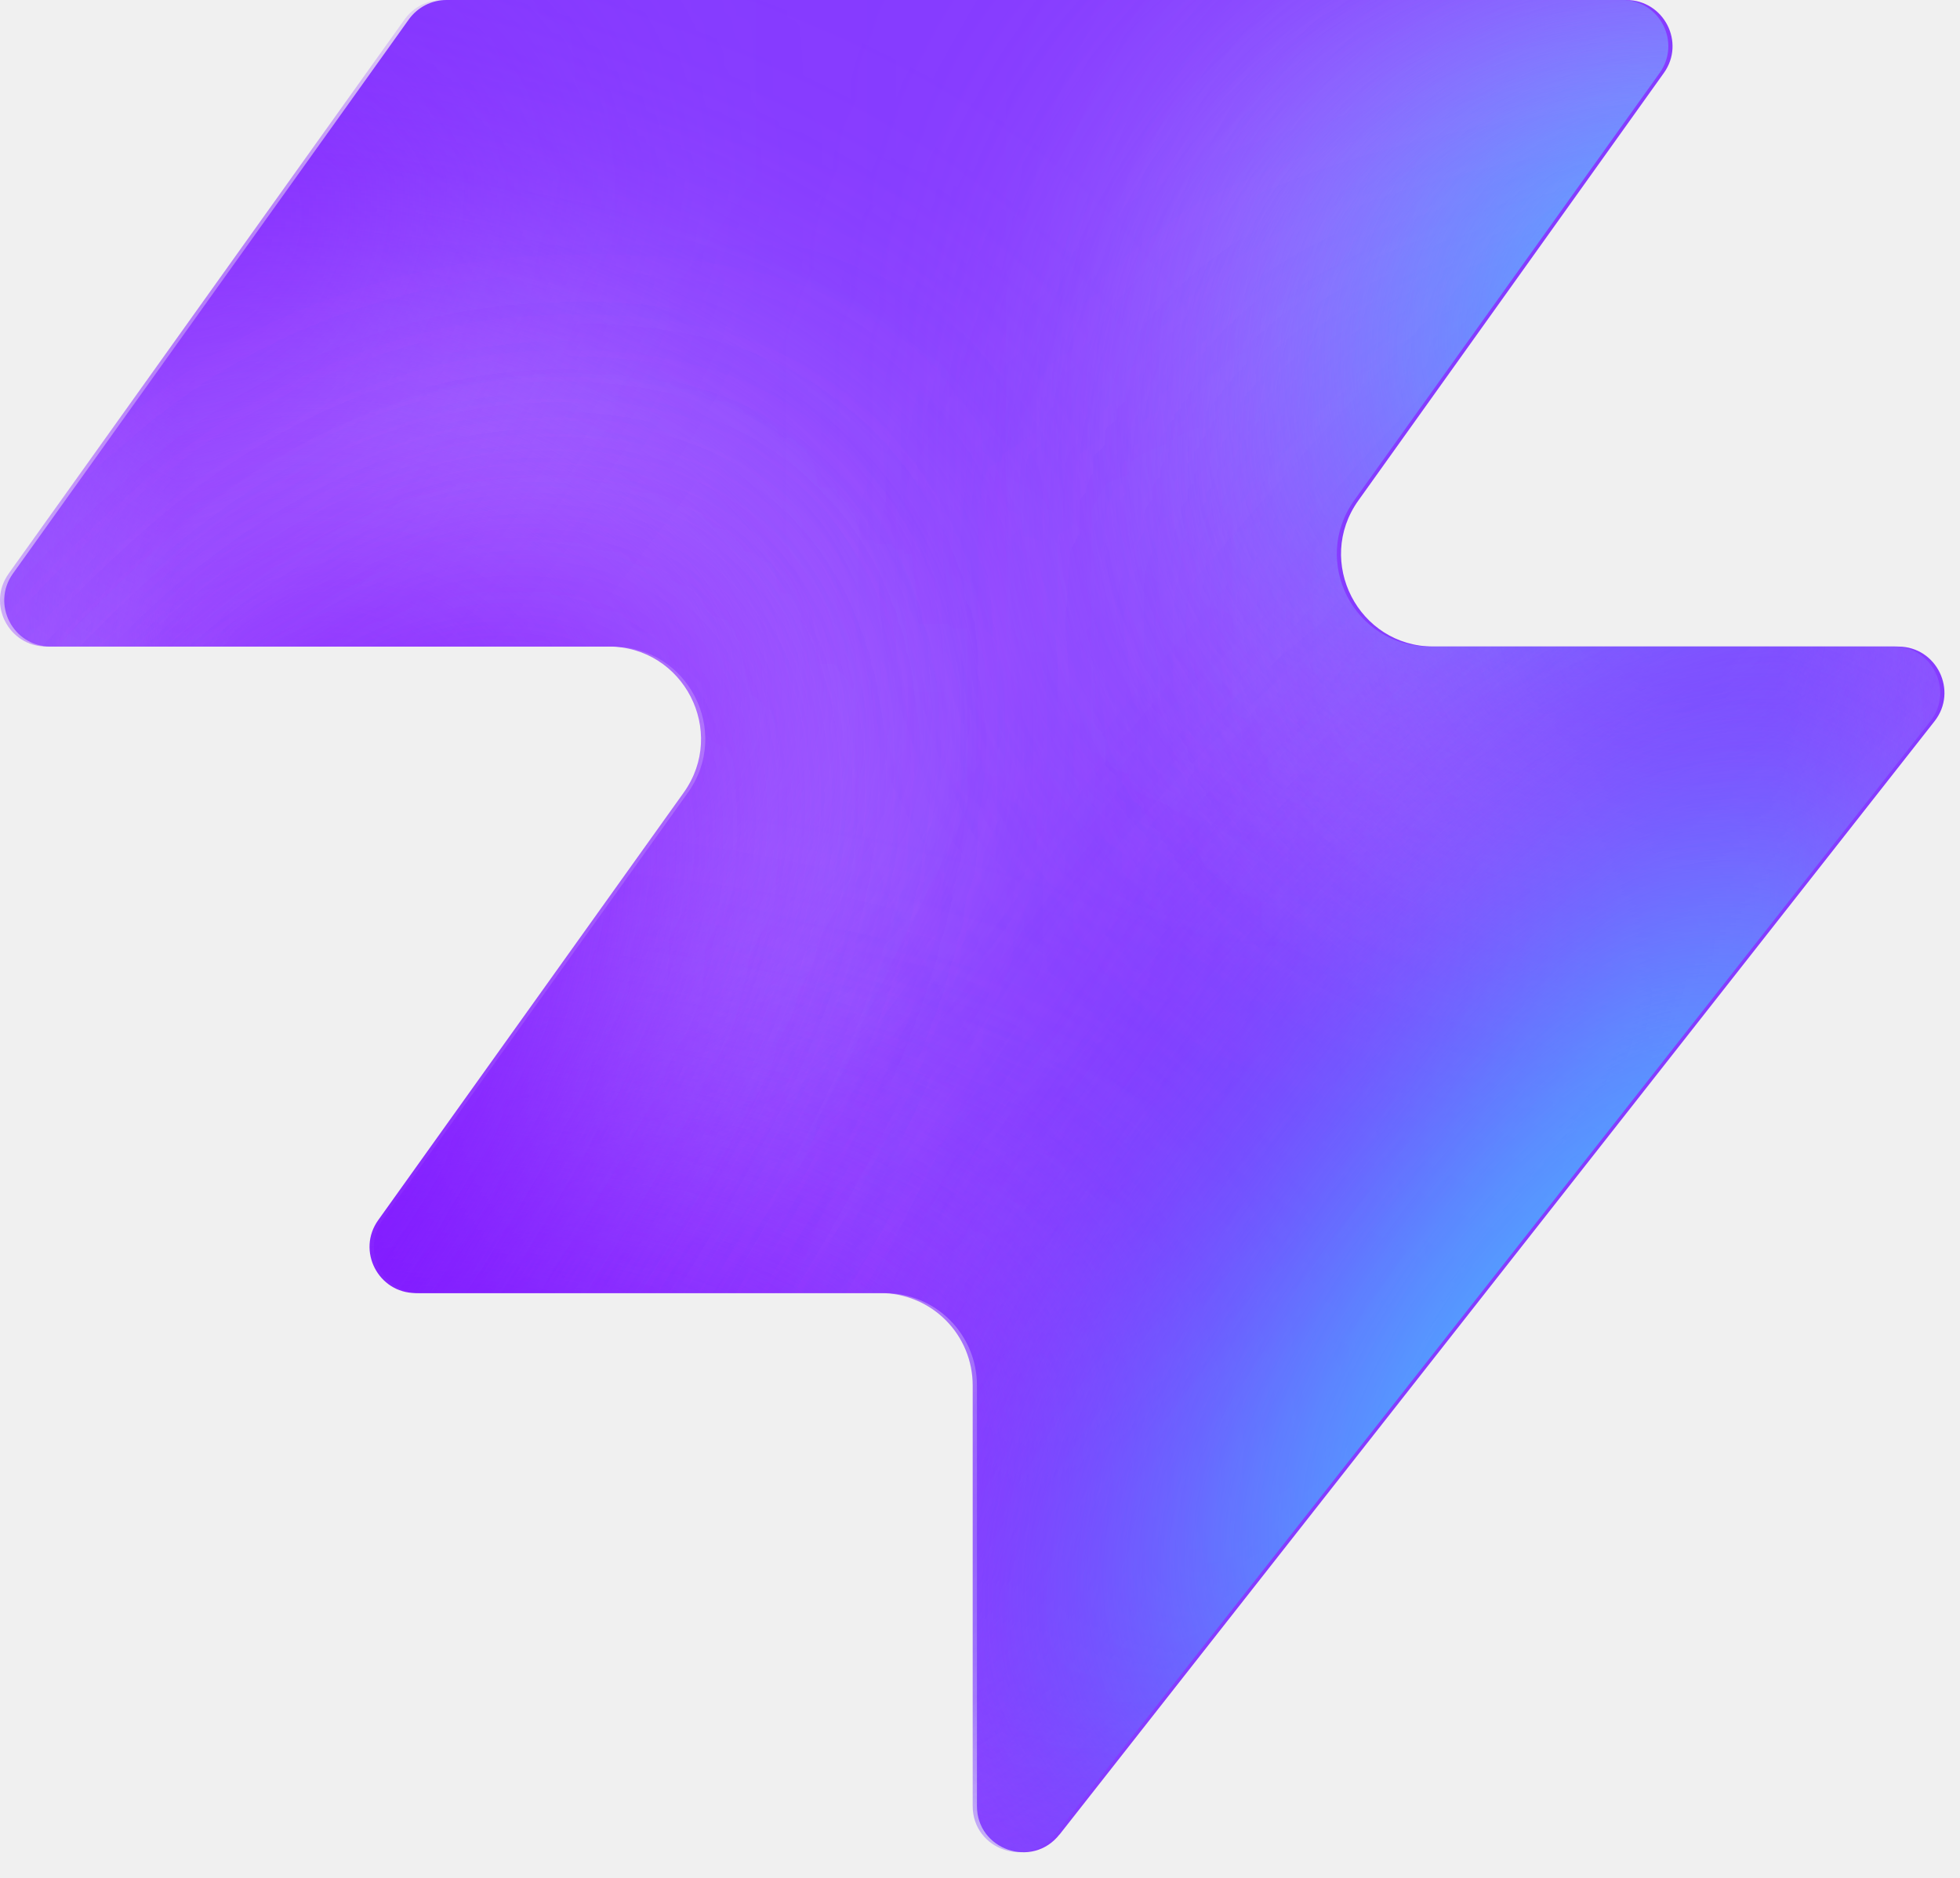
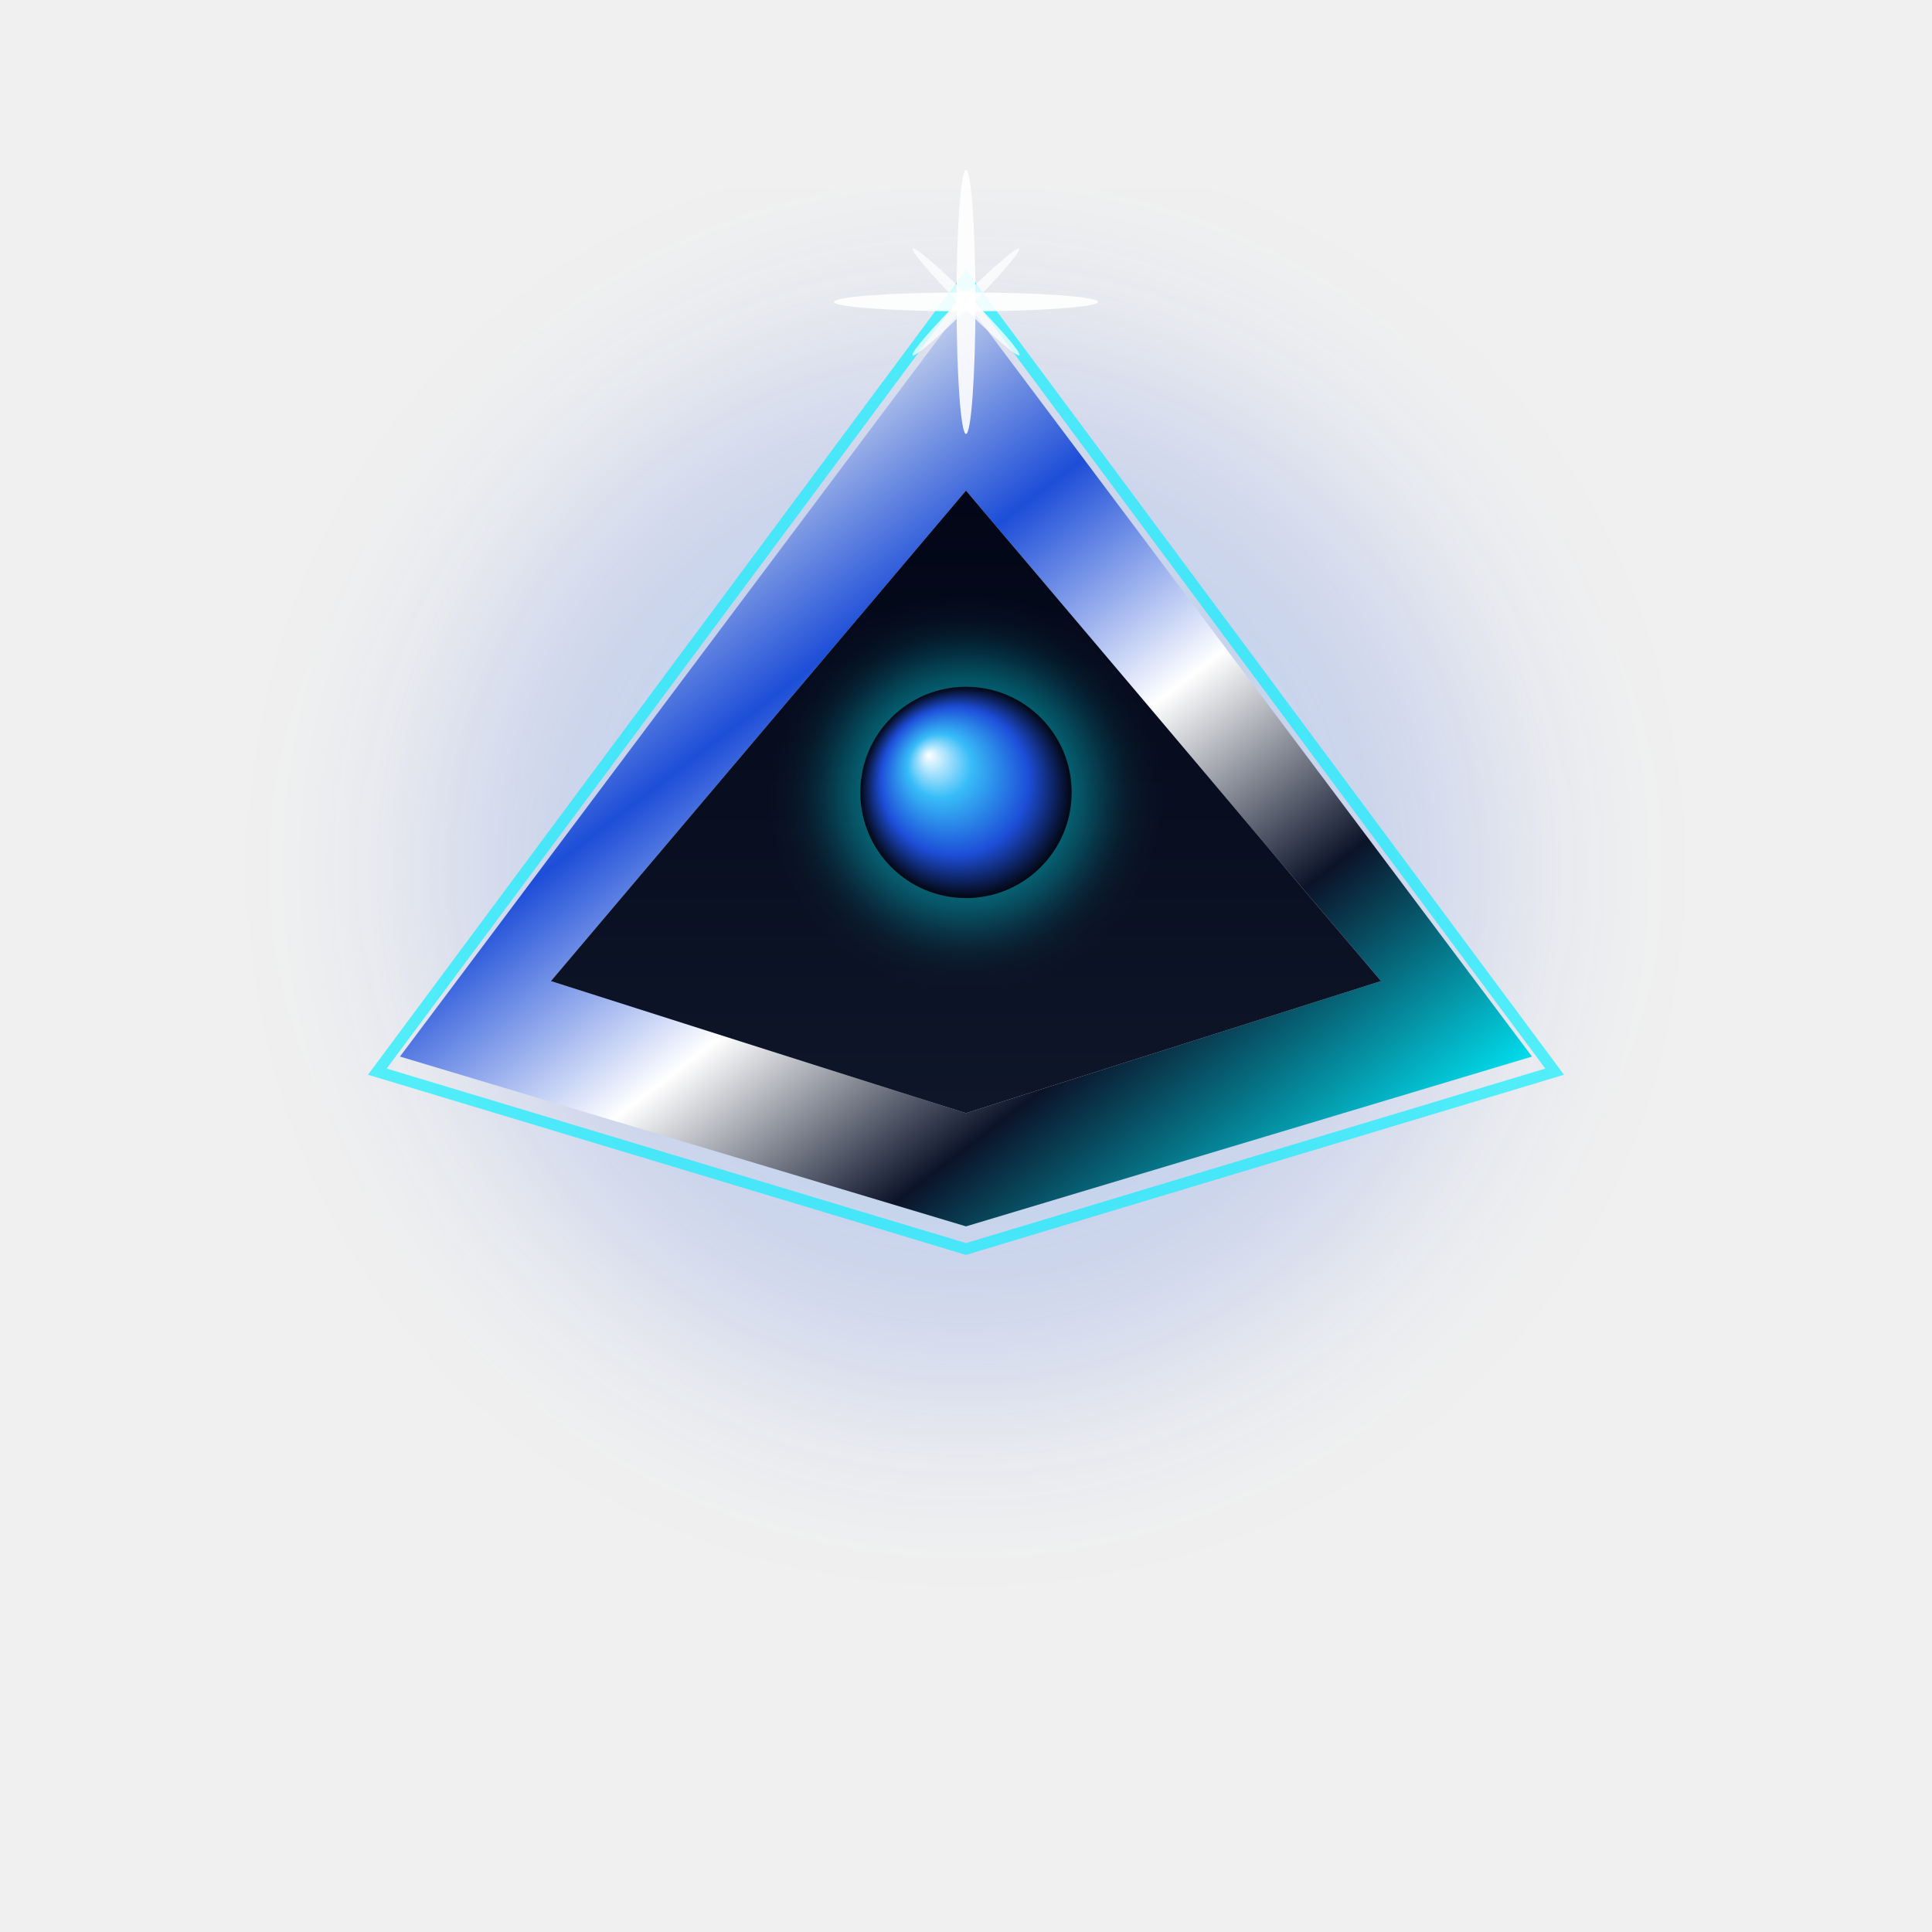
- <svg xmlns="http://www.w3.org/2000/svg" width="48" height="46" fill="none" viewBox="0 0 48 46">
-   <path fill="#863bff" d="M25.946 44.938c-.664.845-2.021.375-2.021-.698V33.937a2.26 2.26 0 0 0-2.262-2.262H10.287c-.92 0-1.456-1.04-.92-1.788l7.48-10.471c1.07-1.497 0-3.578-1.842-3.578H1.237c-.92 0-1.456-1.04-.92-1.788L10.013.474c.214-.297.556-.474.92-.474h28.894c.92 0 1.456 1.04.92 1.788l-7.48 10.471c-1.07 1.498 0 3.579 1.842 3.579h11.377c.943 0 1.473 1.088.89 1.83L25.947 44.94z" style="fill:#863bff;fill:color(display-p3 .525 .23 1);fill-opacity:1" />
-   <mask id="a" width="48" height="46" x="0" y="0" maskUnits="userSpaceOnUse" style="mask-type:alpha">
-     <path fill="#000" d="M25.842 44.938c-.664.844-2.021.375-2.021-.698V33.937a2.26 2.26 0 0 0-2.262-2.262H10.183c-.92 0-1.456-1.04-.92-1.788l7.48-10.471c1.07-1.498 0-3.579-1.842-3.579H1.133c-.92 0-1.456-1.04-.92-1.787L9.91.473c.214-.297.556-.474.92-.474h28.894c.92 0 1.456 1.04.92 1.788l-7.48 10.471c-1.07 1.498 0 3.578 1.842 3.578h11.377c.943 0 1.473 1.088.89 1.832L25.843 44.94z" style="fill:#000;fill-opacity:1" />
-   </mask>
-   <g mask="url(#a)">
-     <g filter="url(#b)">
-       <ellipse cx="5.508" cy="14.704" fill="#ede6ff" rx="5.508" ry="14.704" style="fill:#ede6ff;fill:color(display-p3 .927 .903 1);fill-opacity:1" transform="matrix(.00324 1 1 -.00324 -4.47 31.516)" />
-     </g>
-     <g filter="url(#c)">
-       <ellipse cx="10.399" cy="29.851" fill="#ede6ff" rx="10.399" ry="29.851" style="fill:#ede6ff;fill:color(display-p3 .927 .903 1);fill-opacity:1" transform="matrix(.00324 1 1 -.00324 -39.328 7.883)" />
-     </g>
-     <g filter="url(#d)">
-       <ellipse cx="5.508" cy="30.487" fill="#7e14ff" rx="5.508" ry="30.487" style="fill:#7e14ff;fill:color(display-p3 .492 .077 1);fill-opacity:1" transform="rotate(89.814 -25.913 -14.639)scale(1 -1)" />
-     </g>
-     <g filter="url(#e)">
-       <ellipse cx="5.508" cy="30.599" fill="#7e14ff" rx="5.508" ry="30.599" style="fill:#7e14ff;fill:color(display-p3 .492 .077 1);fill-opacity:1" transform="rotate(89.814 -32.644 -3.334)scale(1 -1)" />
-     </g>
-     <g filter="url(#f)">
-       <ellipse cx="5.508" cy="30.599" fill="#7e14ff" rx="5.508" ry="30.599" style="fill:#7e14ff;fill:color(display-p3 .492 .077 1);fill-opacity:1" transform="matrix(.00324 1 1 -.00324 -34.34 30.47)" />
-     </g>
-     <g filter="url(#g)">
-       <ellipse cx="14.072" cy="22.078" fill="#ede6ff" rx="14.072" ry="22.078" style="fill:#ede6ff;fill:color(display-p3 .927 .903 1);fill-opacity:1" transform="rotate(93.35 24.506 48.493)scale(-1 1)" />
-     </g>
-     <g filter="url(#h)">
-       <ellipse cx="3.47" cy="21.501" fill="#7e14ff" rx="3.47" ry="21.501" style="fill:#7e14ff;fill:color(display-p3 .492 .077 1);fill-opacity:1" transform="rotate(89.009 28.708 47.59)scale(-1 1)" />
-     </g>
-     <g filter="url(#i)">
-       <ellipse cx="3.47" cy="21.501" fill="#7e14ff" rx="3.47" ry="21.501" style="fill:#7e14ff;fill:color(display-p3 .492 .077 1);fill-opacity:1" transform="rotate(89.009 28.708 47.59)scale(-1 1)" />
-     </g>
-     <g filter="url(#j)">
-       <ellipse cx=".387" cy="8.972" fill="#7e14ff" rx="4.407" ry="29.108" style="fill:#7e14ff;fill:color(display-p3 .492 .077 1);fill-opacity:1" transform="rotate(39.51 .387 8.972)" />
-     </g>
-     <g filter="url(#k)">
-       <ellipse cx="47.523" cy="-6.092" fill="#7e14ff" rx="4.407" ry="29.108" style="fill:#7e14ff;fill:color(display-p3 .492 .077 1);fill-opacity:1" transform="rotate(37.892 47.523 -6.092)" />
-     </g>
-     <g filter="url(#l)">
-       <ellipse cx="41.412" cy="6.333" fill="#47bfff" rx="5.971" ry="9.665" style="fill:#47bfff;fill:color(display-p3 .28 .748 1);fill-opacity:1" transform="rotate(37.892 41.412 6.333)" />
-     </g>
-     <g filter="url(#m)">
-       <ellipse cx="-1.879" cy="38.332" fill="#7e14ff" rx="4.407" ry="29.108" style="fill:#7e14ff;fill:color(display-p3 .492 .077 1);fill-opacity:1" transform="rotate(37.892 -1.88 38.332)" />
-     </g>
-     <g filter="url(#n)">
-       <ellipse cx="-1.879" cy="38.332" fill="#7e14ff" rx="4.407" ry="29.108" style="fill:#7e14ff;fill:color(display-p3 .492 .077 1);fill-opacity:1" transform="rotate(37.892 -1.88 38.332)" />
-     </g>
-     <g filter="url(#o)">
-       <ellipse cx="35.651" cy="29.907" fill="#7e14ff" rx="4.407" ry="29.108" style="fill:#7e14ff;fill:color(display-p3 .492 .077 1);fill-opacity:1" transform="rotate(37.892 35.651 29.907)" />
-     </g>
-     <g filter="url(#p)">
-       <ellipse cx="38.418" cy="32.4" fill="#47bfff" rx="5.971" ry="15.297" style="fill:#47bfff;fill:color(display-p3 .28 .748 1);fill-opacity:1" transform="rotate(37.892 38.418 32.4)" />
-     </g>
-   </g>
+ <svg xmlns="http://www.w3.org/2000/svg" viewBox="0 0 512 512" width="512" height="512" fill="none">
  <defs>
-     <filter id="b" width="60.045" height="41.654" x="-19.77" y="16.149" color-interpolation-filters="sRGB" filterUnits="userSpaceOnUse">
-       <feFlood flood-opacity="0" result="BackgroundImageFix" />
-       <feBlend in="SourceGraphic" in2="BackgroundImageFix" result="shape" />
-       <feGaussianBlur result="effect1_foregroundBlur_2002_17158" stdDeviation="7.659" />
+     <filter id="bg-glow" x="50" y="50" width="412" height="412" filterUnits="userSpaceOnUse">
+       <feGaussianBlur stdDeviation="25" result="blur" />
    </filter>
-     <filter id="c" width="90.34" height="51.437" x="-54.613" y="-7.533" color-interpolation-filters="sRGB" filterUnits="userSpaceOnUse">
-       <feFlood flood-opacity="0" result="BackgroundImageFix" />
-       <feBlend in="SourceGraphic" in2="BackgroundImageFix" result="shape" />
-       <feGaussianBlur result="effect1_foregroundBlur_2002_17158" stdDeviation="7.659" />
+     <linearGradient id="metal-border" x1="160" y1="80" x2="352" y2="330" gradientUnits="userSpaceOnUse">
+       <stop offset="0%" stop-color="#00f0ff" />
+       <stop offset="15%" stop-color="#e2e8f0" />
+       <stop offset="35%" stop-color="#1d4ed8" />
+       <stop offset="55%" stop-color="#ffffff" />
+       <stop offset="75%" stop-color="#0b1329" />
+       <stop offset="100%" stop-color="#00f0ff" />
+     </linearGradient>
+     <linearGradient id="inner-dark" x1="256" y1="130" x2="256" y2="305" gradientUnits="userSpaceOnUse">
+       <stop offset="0%" stop-color="#020617" />
+       <stop offset="100%" stop-color="#0f172a" />
+     </linearGradient>
+     <radialGradient id="orb-radial" cx="256" cy="210" r="28" fx="246" fy="200" gradientUnits="userSpaceOnUse">
+       <stop offset="0%" stop-color="#ffffff" />
+       <stop offset="30%" stop-color="#38bdf8" />
+       <stop offset="70%" stop-color="#1d4ed8" />
+       <stop offset="100%" stop-color="#030712" />
+     </radialGradient>
+     <filter id="orb-glow" x="196" y="150" width="120" height="120" filterUnits="userSpaceOnUse">
+       <feGaussianBlur stdDeviation="8" result="blur" />
    </filter>
-     <filter id="d" width="79.355" height="29.4" x="-49.64" y="2.03" color-interpolation-filters="sRGB" filterUnits="userSpaceOnUse">
-       <feFlood flood-opacity="0" result="BackgroundImageFix" />
-       <feBlend in="SourceGraphic" in2="BackgroundImageFix" result="shape" />
-       <feGaussianBlur result="effect1_foregroundBlur_2002_17158" stdDeviation="4.596" />
-     </filter>
-     <filter id="e" width="79.579" height="29.4" x="-45.045" y="20.029" color-interpolation-filters="sRGB" filterUnits="userSpaceOnUse">
-       <feFlood flood-opacity="0" result="BackgroundImageFix" />
-       <feBlend in="SourceGraphic" in2="BackgroundImageFix" result="shape" />
-       <feGaussianBlur result="effect1_foregroundBlur_2002_17158" stdDeviation="4.596" />
-     </filter>
-     <filter id="f" width="79.579" height="29.4" x="-43.513" y="21.178" color-interpolation-filters="sRGB" filterUnits="userSpaceOnUse">
-       <feFlood flood-opacity="0" result="BackgroundImageFix" />
-       <feBlend in="SourceGraphic" in2="BackgroundImageFix" result="shape" />
-       <feGaussianBlur result="effect1_foregroundBlur_2002_17158" stdDeviation="4.596" />
-     </filter>
-     <filter id="g" width="74.749" height="58.852" x="15.756" y="-17.901" color-interpolation-filters="sRGB" filterUnits="userSpaceOnUse">
-       <feFlood flood-opacity="0" result="BackgroundImageFix" />
-       <feBlend in="SourceGraphic" in2="BackgroundImageFix" result="shape" />
-       <feGaussianBlur result="effect1_foregroundBlur_2002_17158" stdDeviation="7.659" />
-     </filter>
-     <filter id="h" width="61.377" height="25.362" x="23.548" y="2.284" color-interpolation-filters="sRGB" filterUnits="userSpaceOnUse">
-       <feFlood flood-opacity="0" result="BackgroundImageFix" />
-       <feBlend in="SourceGraphic" in2="BackgroundImageFix" result="shape" />
-       <feGaussianBlur result="effect1_foregroundBlur_2002_17158" stdDeviation="4.596" />
-     </filter>
-     <filter id="i" width="61.377" height="25.362" x="23.548" y="2.284" color-interpolation-filters="sRGB" filterUnits="userSpaceOnUse">
-       <feFlood flood-opacity="0" result="BackgroundImageFix" />
-       <feBlend in="SourceGraphic" in2="BackgroundImageFix" result="shape" />
-       <feGaussianBlur result="effect1_foregroundBlur_2002_17158" stdDeviation="4.596" />
-     </filter>
-     <filter id="j" width="56.045" height="63.649" x="-27.636" y="-22.853" color-interpolation-filters="sRGB" filterUnits="userSpaceOnUse">
-       <feFlood flood-opacity="0" result="BackgroundImageFix" />
-       <feBlend in="SourceGraphic" in2="BackgroundImageFix" result="shape" />
-       <feGaussianBlur result="effect1_foregroundBlur_2002_17158" stdDeviation="4.596" />
-     </filter>
-     <filter id="k" width="54.814" height="64.646" x="20.116" y="-38.415" color-interpolation-filters="sRGB" filterUnits="userSpaceOnUse">
-       <feFlood flood-opacity="0" result="BackgroundImageFix" />
-       <feBlend in="SourceGraphic" in2="BackgroundImageFix" result="shape" />
-       <feGaussianBlur result="effect1_foregroundBlur_2002_17158" stdDeviation="4.596" />
-     </filter>
-     <filter id="l" width="33.541" height="35.313" x="24.641" y="-11.323" color-interpolation-filters="sRGB" filterUnits="userSpaceOnUse">
-       <feFlood flood-opacity="0" result="BackgroundImageFix" />
-       <feBlend in="SourceGraphic" in2="BackgroundImageFix" result="shape" />
-       <feGaussianBlur result="effect1_foregroundBlur_2002_17158" stdDeviation="4.596" />
-     </filter>
-     <filter id="m" width="54.814" height="64.646" x="-29.286" y="6.009" color-interpolation-filters="sRGB" filterUnits="userSpaceOnUse">
-       <feFlood flood-opacity="0" result="BackgroundImageFix" />
-       <feBlend in="SourceGraphic" in2="BackgroundImageFix" result="shape" />
-       <feGaussianBlur result="effect1_foregroundBlur_2002_17158" stdDeviation="4.596" />
-     </filter>
-     <filter id="n" width="54.814" height="64.646" x="-29.286" y="6.009" color-interpolation-filters="sRGB" filterUnits="userSpaceOnUse">
-       <feFlood flood-opacity="0" result="BackgroundImageFix" />
-       <feBlend in="SourceGraphic" in2="BackgroundImageFix" result="shape" />
-       <feGaussianBlur result="effect1_foregroundBlur_2002_17158" stdDeviation="4.596" />
-     </filter>
-     <filter id="o" width="54.814" height="64.646" x="8.244" y="-2.416" color-interpolation-filters="sRGB" filterUnits="userSpaceOnUse">
-       <feFlood flood-opacity="0" result="BackgroundImageFix" />
-       <feBlend in="SourceGraphic" in2="BackgroundImageFix" result="shape" />
-       <feGaussianBlur result="effect1_foregroundBlur_2002_17158" stdDeviation="4.596" />
-     </filter>
-     <filter id="p" width="39.409" height="43.623" x="18.713" y="10.588" color-interpolation-filters="sRGB" filterUnits="userSpaceOnUse">
-       <feFlood flood-opacity="0" result="BackgroundImageFix" />
-       <feBlend in="SourceGraphic" in2="BackgroundImageFix" result="shape" />
-       <feGaussianBlur result="effect1_foregroundBlur_2002_17158" stdDeviation="4.596" />
+     <filter id="flare-glow" x="206" y="30" width="100" height="100" filterUnits="userSpaceOnUse">
+       <feGaussianBlur stdDeviation="5" result="blur" />
    </filter>
  </defs>
+   <circle cx="256" cy="230" r="140" fill="#1d4ed8" opacity="0.18" filter="url(#bg-glow)" />
+   <circle cx="256" cy="230" r="70" fill="#00f0ff" opacity="0.15" filter="url(#bg-glow)" />
+   <path d="M 256 74 L 412 284 L 256 331 L 100 284 Z" fill="none" stroke="#00f0ff" stroke-width="3" opacity="0.65" />
+   <path d="M 256 80 L 406 280 L 256 325 L 106 280 Z M 256 130 L 146 260 L 256 295 L 366 260 Z" fill="url(#metal-border)" fill-rule="evenodd" />
+   <path d="M 256 130 L 366 260 L 256 295 L 146 260 Z" fill="url(#inner-dark)" />
+   <circle cx="256" cy="210" r="35" fill="#00f0ff" opacity="0.45" filter="url(#orb-glow)" />
+   <circle cx="256" cy="210" r="28" fill="url(#orb-radial)" />
+   <g transform="translate(256, 80)">
+     <circle cx="0" cy="0" r="12" fill="#00f0ff" opacity="0.6" filter="url(#flare-glow)" />
+     <ellipse cx="0" cy="0" rx="2.5" ry="35" fill="#ffffff" opacity="0.9" />
+     <ellipse cx="0" cy="0" rx="35" ry="2.5" fill="#ffffff" opacity="0.9" />
+     <ellipse cx="0" cy="0" rx="1.5" ry="20" fill="#ffffff" opacity="0.75" transform="rotate(45)" />
+     <ellipse cx="0" cy="0" rx="1.5" ry="20" fill="#ffffff" opacity="0.75" transform="rotate(-45)" />
+   </g>
</svg>
